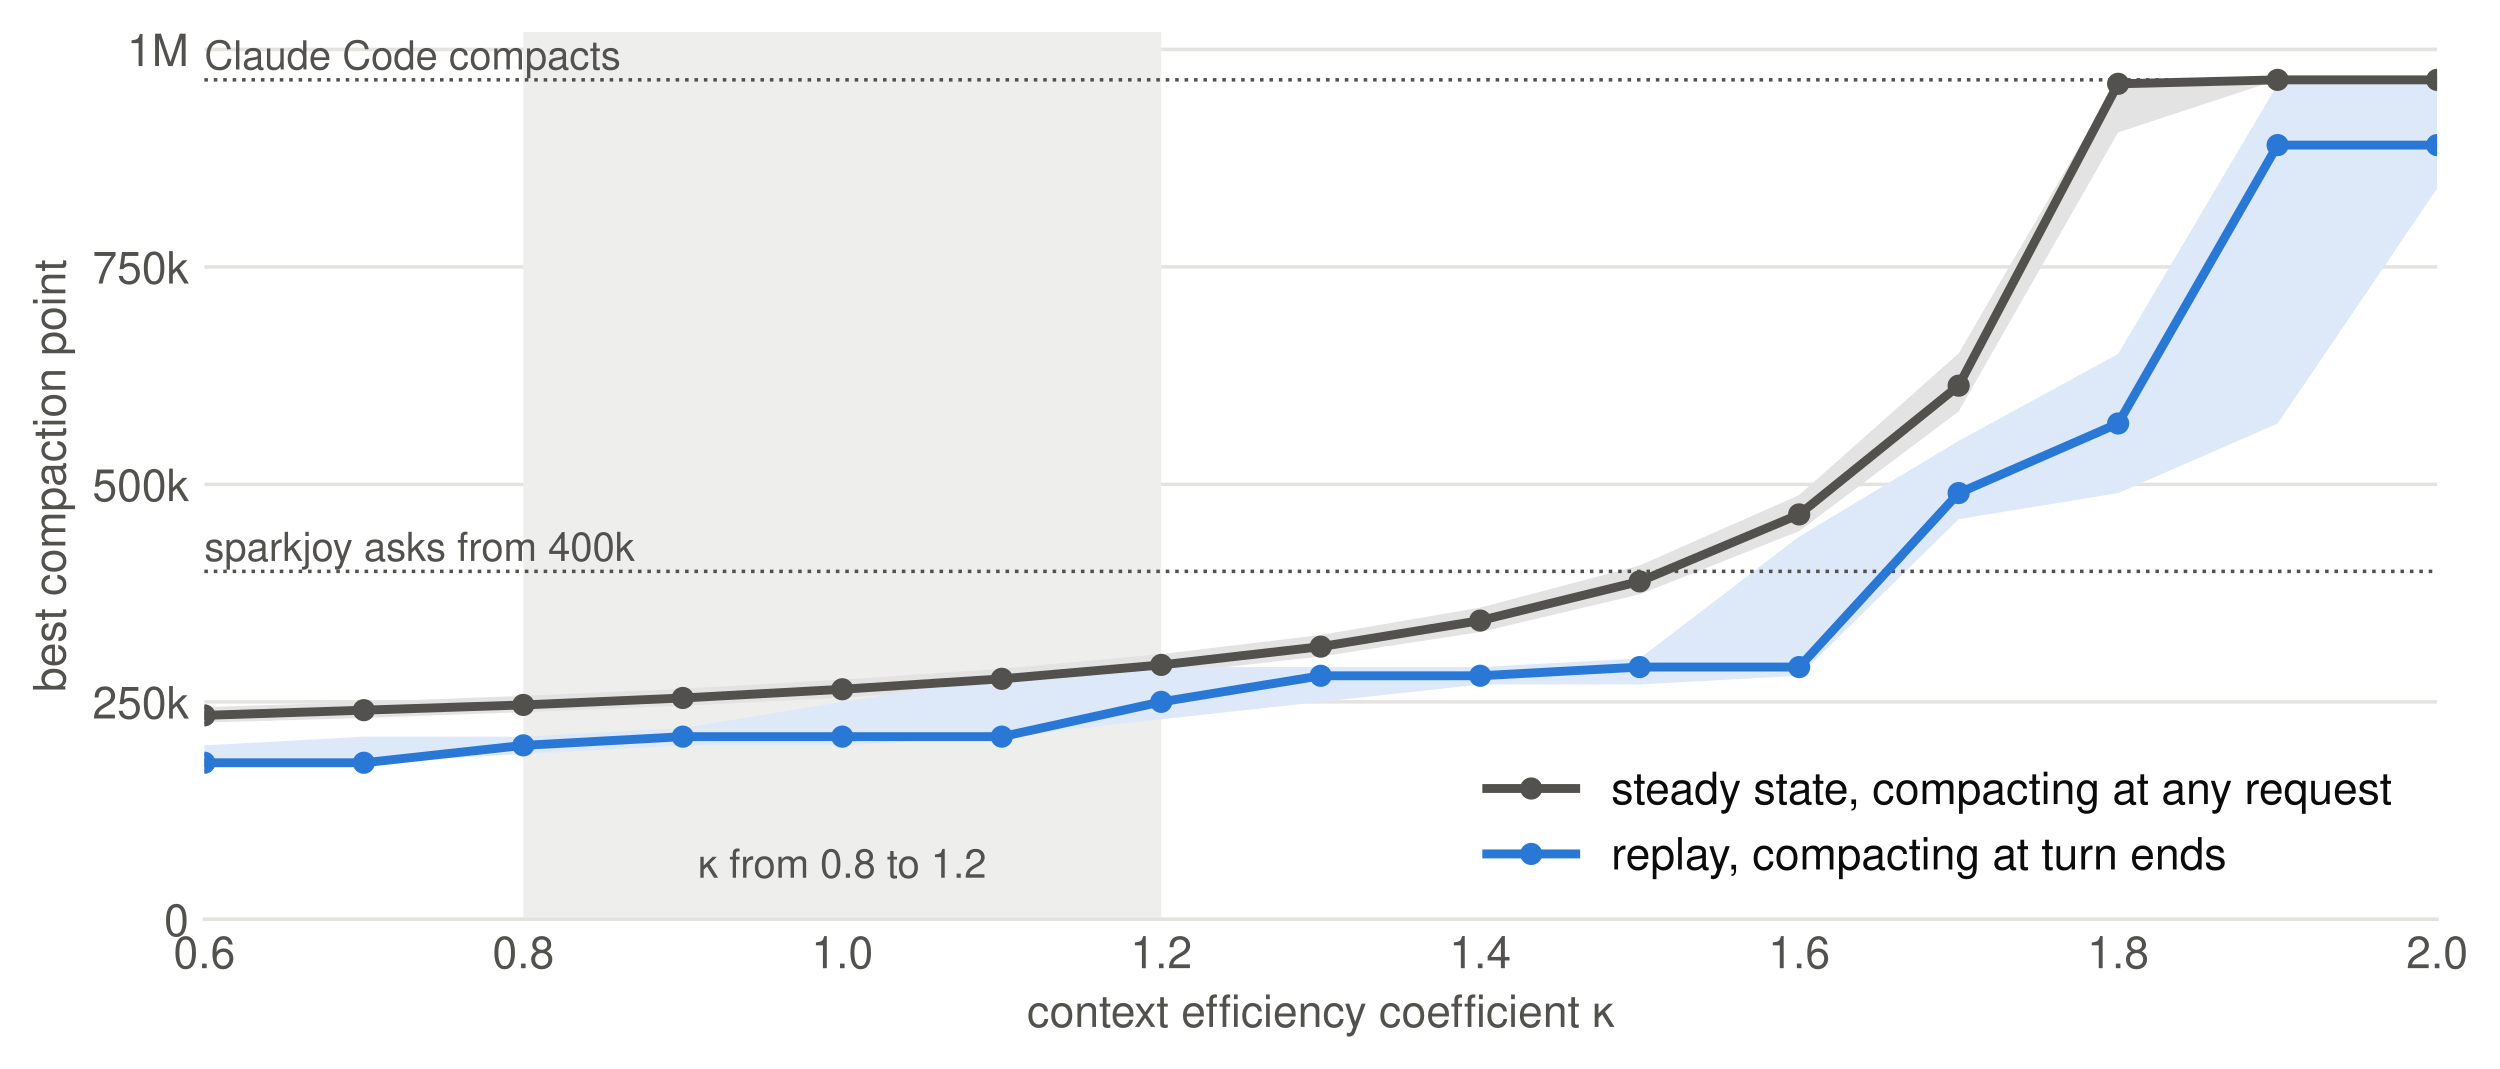
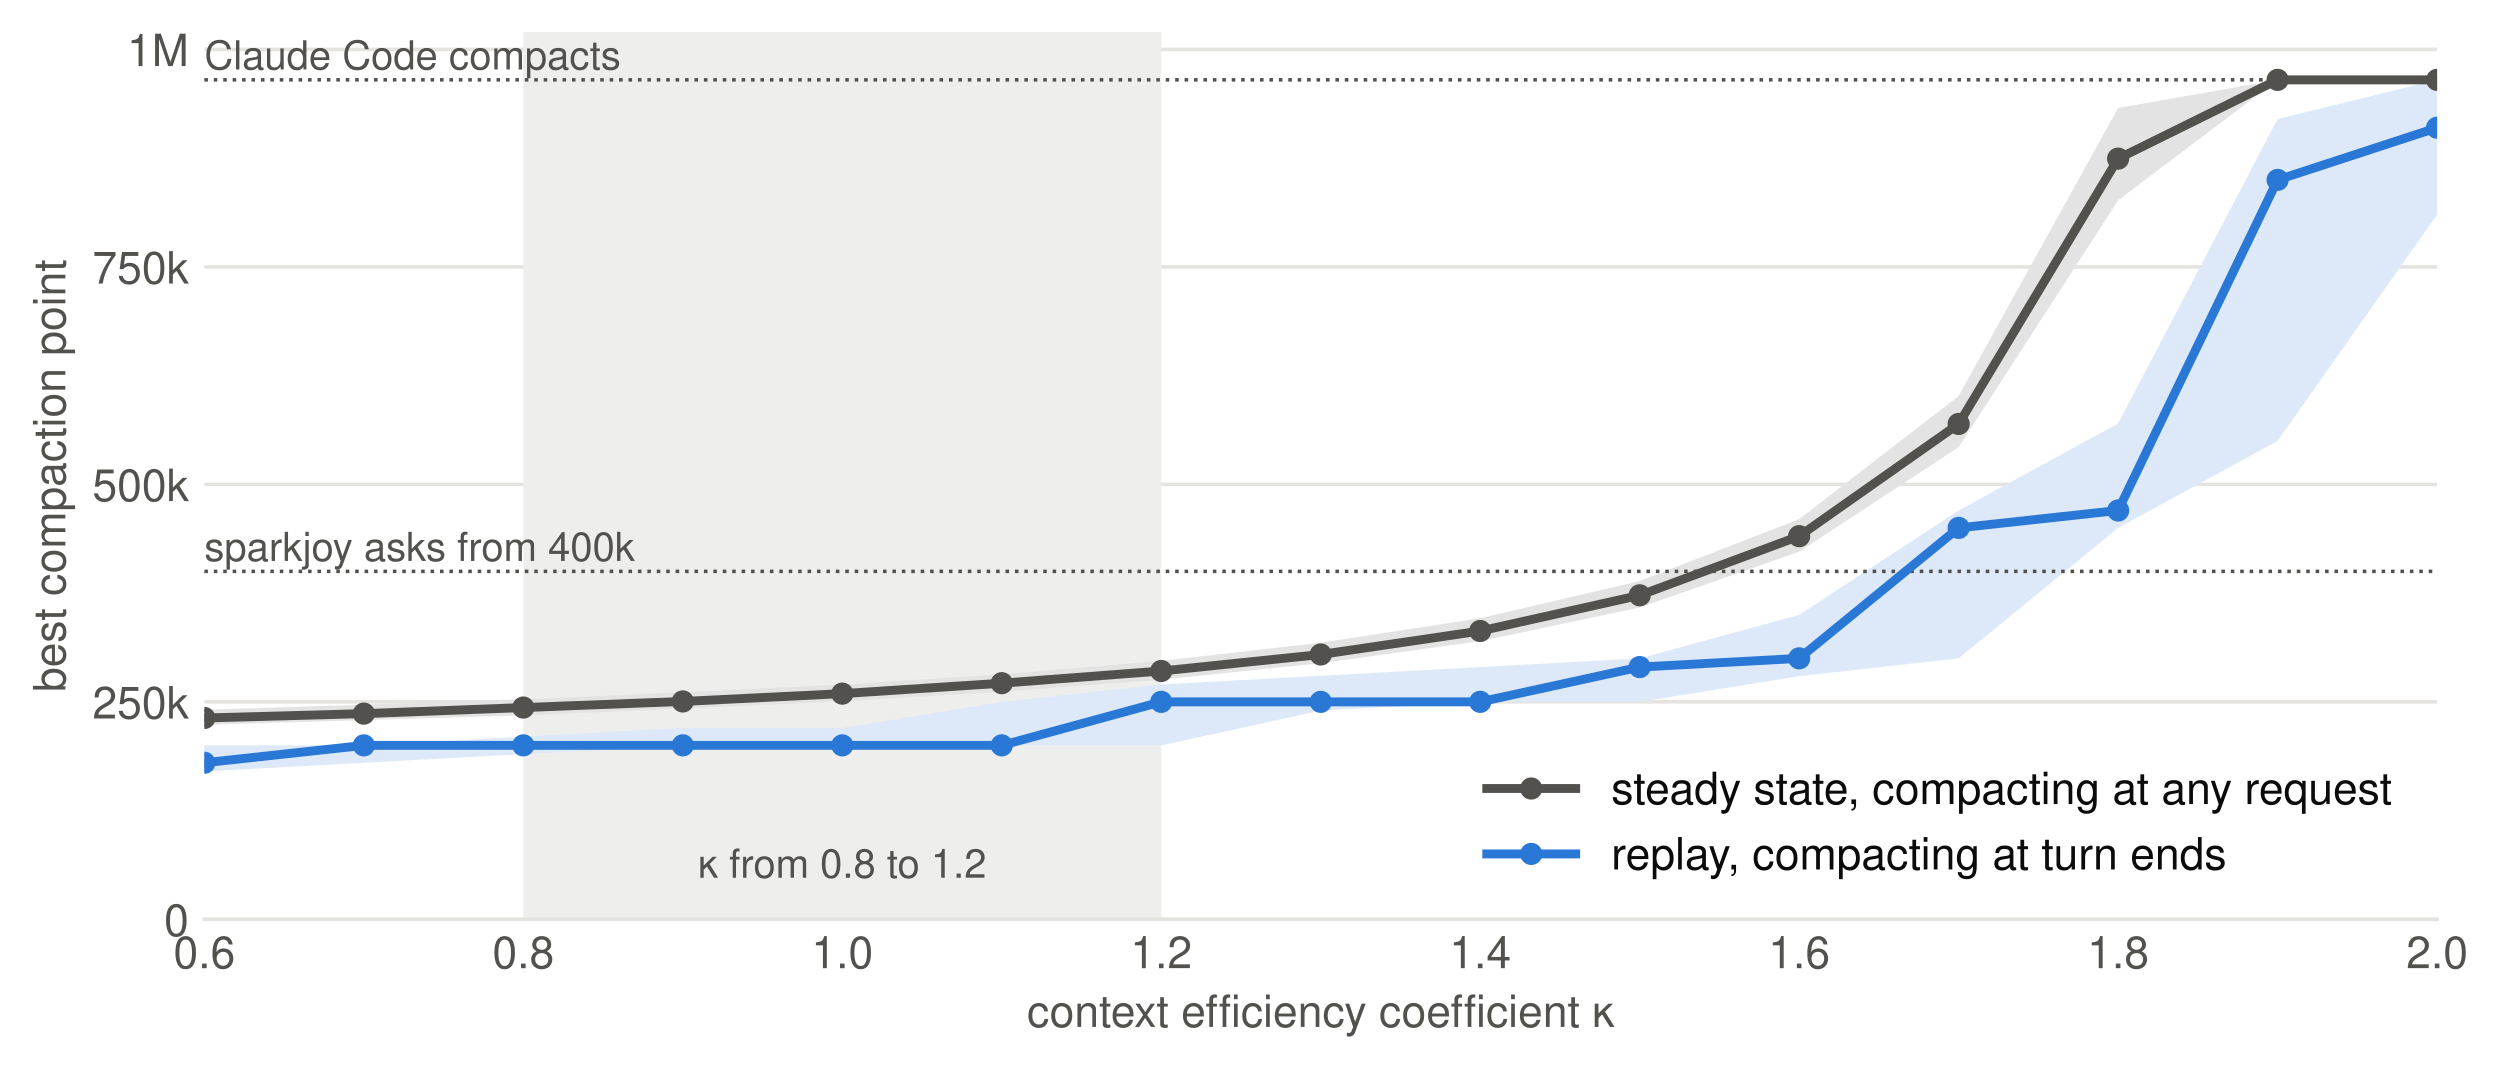
<svg xmlns="http://www.w3.org/2000/svg" xmlns:xlink="http://www.w3.org/1999/xlink" width="562.317pt" height="240.327pt" viewBox="0 0 562.317 240.327" version="1.1">
  <defs>
    <style type="text/css">*{stroke-linejoin: round; stroke-linecap: butt}</style>
  </defs>
  <g id="figure_1">
    <g id="patch_1">
      <path d="M 0 240.327  L 562.317 240.327  L 562.317 0  L 0 0  L 0 240.327  z " style="fill: none" />
    </g>
    <g id="axes_1">
      <g id="patch_2">
        <path d="M 45.967 206.784  L 548.167 206.784  L 548.167 7.2  L 45.967 7.2  L 45.967 206.784  z " style="fill: none" />
      </g>
      <g id="matplotlib.axis_1">
        <g id="xtick_1">
          <g id="line2d_1" />
          <g id="text_1">
            <text style="font-size: 10px; font-family: 'Helvetica', 'Arial', 'DejaVu Sans'; text-anchor: middle; fill: #52514e" x="45.967" y="217.784" transform="rotate(-0 45.96719 217.784)">0.6</text>
          </g>
        </g>
        <g id="xtick_2">
          <g id="line2d_2" />
          <g id="text_2">
            <text style="font-size: 10px; font-family: 'Helvetica', 'Arial', 'DejaVu Sans'; text-anchor: middle; fill: #52514e" x="117.71" y="217.784" transform="rotate(-0 117.71 217.784)">0.8</text>
          </g>
        </g>
        <g id="xtick_3">
          <g id="line2d_3" />
          <g id="text_3">
            <text style="font-size: 10px; font-family: 'Helvetica', 'Arial', 'DejaVu Sans'; text-anchor: middle; fill: #52514e" x="189.453" y="217.784" transform="rotate(-0 189.4529 217.784)">1.0</text>
          </g>
        </g>
        <g id="xtick_4">
          <g id="line2d_4" />
          <g id="text_4">
            <text style="font-size: 10px; font-family: 'Helvetica', 'Arial', 'DejaVu Sans'; text-anchor: middle; fill: #52514e" x="261.196" y="217.784" transform="rotate(-0 261.1958 217.784)">1.2</text>
          </g>
        </g>
        <g id="xtick_5">
          <g id="line2d_5" />
          <g id="text_5">
            <text style="font-size: 10px; font-family: 'Helvetica', 'Arial', 'DejaVu Sans'; text-anchor: middle; fill: #52514e" x="332.939" y="217.784" transform="rotate(-0 332.9386 217.784)">1.4</text>
          </g>
        </g>
        <g id="xtick_6">
          <g id="line2d_6" />
          <g id="text_6">
            <text style="font-size: 10px; font-family: 'Helvetica', 'Arial', 'DejaVu Sans'; text-anchor: middle; fill: #52514e" x="404.681" y="217.784" transform="rotate(-0 404.6815 217.784)">1.6</text>
          </g>
        </g>
        <g id="xtick_7">
          <g id="line2d_7" />
          <g id="text_7">
            <text style="font-size: 10px; font-family: 'Helvetica', 'Arial', 'DejaVu Sans'; text-anchor: middle; fill: #52514e" x="476.424" y="217.784" transform="rotate(-0 476.4243 217.784)">1.8</text>
          </g>
        </g>
        <g id="xtick_8">
          <g id="line2d_8" />
          <g id="text_8">
            <text style="font-size: 10px; font-family: 'Helvetica', 'Arial', 'DejaVu Sans'; text-anchor: middle; fill: #52514e" x="548.167" y="217.784" transform="rotate(-0 548.1672 217.784)">2.0</text>
          </g>
        </g>
        <g id="text_9">
          <text style="font-size: 10px; font-family: 'Helvetica', 'Arial', 'DejaVu Sans'; text-anchor: middle; fill: #52514e" x="297.067" y="230.983" transform="rotate(-0 297.0672 230.9832)">context efficiency coefficient κ</text>
        </g>
      </g>
      <g id="matplotlib.axis_2">
        <g id="ytick_1">
          <g id="line2d_9">
            <path d="M 45.967 206.784  L 548.167 206.784  " clip-path="url(#pe589eab913)" style="fill: none; stroke: #e4e3df; stroke-width: 0.8; stroke-linecap: square" />
          </g>
          <g id="line2d_10" />
          <g id="text_10">
            <text style="font-size: 10px; font-family: 'Helvetica', 'Arial', 'DejaVu Sans'; text-anchor: end; fill: #52514e" x="42.467" y="210.534" transform="rotate(-0 42.46719 210.534)">0</text>
          </g>
        </g>
        <g id="ytick_2">
          <g id="line2d_11">
            <path d="M 45.967 157.866  L 548.167 157.866  " clip-path="url(#pe589eab913)" style="fill: none; stroke: #e4e3df; stroke-width: 0.8; stroke-linecap: square" />
          </g>
          <g id="line2d_12" />
          <g id="text_11">
            <text style="font-size: 10px; font-family: 'Helvetica', 'Arial', 'DejaVu Sans'; text-anchor: end; fill: #52514e" x="42.467" y="161.616" transform="rotate(-0 42.46719 161.6164)">250k</text>
          </g>
        </g>
        <g id="ytick_3">
          <g id="line2d_13">
            <path d="M 45.967 108.949  L 548.167 108.949  " clip-path="url(#pe589eab913)" style="fill: none; stroke: #e4e3df; stroke-width: 0.8; stroke-linecap: square" />
          </g>
          <g id="line2d_14" />
          <g id="text_12">
            <text style="font-size: 10px; font-family: 'Helvetica', 'Arial', 'DejaVu Sans'; text-anchor: end; fill: #52514e" x="42.467" y="112.699" transform="rotate(-0 42.46719 112.6987)">500k</text>
          </g>
        </g>
        <g id="ytick_4">
          <g id="line2d_15">
            <path d="M 45.967 60.031  L 548.167 60.031  " clip-path="url(#pe589eab913)" style="fill: none; stroke: #e4e3df; stroke-width: 0.8; stroke-linecap: square" />
          </g>
          <g id="line2d_16" />
          <g id="text_13">
            <text style="font-size: 10px; font-family: 'Helvetica', 'Arial', 'DejaVu Sans'; text-anchor: end; fill: #52514e" x="42.467" y="63.781" transform="rotate(-0 42.46719 63.78106)">750k</text>
          </g>
        </g>
        <g id="ytick_5">
          <g id="line2d_17">
            <path d="M 45.967 11.113  L 548.167 11.113  " clip-path="url(#pe589eab913)" style="fill: none; stroke: #e4e3df; stroke-width: 0.8; stroke-linecap: square" />
          </g>
          <g id="line2d_18" />
          <g id="text_14">
            <text style="font-size: 10px; font-family: 'Helvetica', 'Arial', 'DejaVu Sans'; text-anchor: end; fill: #52514e" x="42.467" y="14.863" transform="rotate(-0 42.46719 14.86341)">1M</text>
          </g>
        </g>
        <g id="text_15">
          <text style="font-size: 10px; font-family: 'Helvetica', 'Arial', 'DejaVu Sans'; text-anchor: middle; fill: #52514e" x="14.7" y="106.992" transform="rotate(-90 14.7 106.992)">best compaction point</text>
        </g>
      </g>
      <g id="patch_3">
        <path d="M 117.71 206.784  L 261.196 206.784  L 261.196 7.2  L 117.71 7.2  z " clip-path="url(#pe589eab913)" style="fill: #eeeeed" />
      </g>
      <g id="FillBetweenPolyCollection_1">
        <defs>
-           <path id="m990badca3c" d="M 45.967 -81.276  L 45.967 -77.811  L 81.839 -78.831  L 117.71 -80.159  L 153.581 -81.572  L 189.453 -83.405  L 225.324 -85.75  L 261.196 -88.684  L 297.067 -92.668  L 332.939 -98.17  L 368.81 -106.645  L 404.681 -120.868  L 440.553 -147.768  L 476.424 -210.548  L 512.296 -222.365  L 548.167 -222.365  L 548.167 -222.365  L 548.167 -222.365  L 512.296 -222.365  L 476.424 -222.365  L 440.553 -160.863  L 404.681 -128.984  L 368.81 -113.143  L 332.939 -103.663  L 297.067 -97.514  L 261.196 -93.209  L 225.324 -89.932  L 189.453 -87.474  L 153.581 -85.42  L 117.71 -83.82  L 81.839 -82.45  L 45.967 -81.276  z " />
-         </defs>
-         <g clip-path="url(#pe589eab913)">
-           <use xlink:href="#m990badca3c" x="0" y="240.327" style="fill: #e3e3e3" />
+           <path id="m815cfc2ae6" d="M 45.967 -80.683  L 45.967 -77.292  L 81.839 -78.373  L 117.71 -79.445  L 153.581 -80.949  L 189.453 -82.576  L 225.324 -84.772  L 261.196 -87.469  L 297.067 -91.157  L 332.939 -96.115  L 368.81 -103.688  L 404.681 -116.233  L 440.553 -139.748  L 476.424 -195.271  L 512.296 -222.365  L 548.167 -222.365  L 548.167 -222.365  L 548.167 -222.365  L 512.296 -222.365  L 476.424 -216.043  L 440.553 -151.265  L 404.681 -123.558  L 368.81 -109.642  L 332.939 -101.277  L 297.067 -95.752  L 261.196 -91.694  L 225.324 -88.651  L 189.453 -86.364  L 153.581 -84.597  L 117.71 -83.037  L 81.839 -81.829  L 45.967 -80.683  z " />
+         </defs>
+         <g clip-path="url(#pe589eab913)">
+           <use xlink:href="#m815cfc2ae6" x="0" y="240.327" style="fill: #e3e3e3" />
        </g>
      </g>
      <g id="FillBetweenPolyCollection_2">
        <defs>
-           <path id="ma02e688ab3" d="M 45.967 -72.677  L 45.967 -68.764  L 81.839 -68.764  L 117.71 -70.72  L 153.581 -72.677  L 189.453 -72.677  L 225.324 -74.634  L 261.196 -78.547  L 297.067 -82.461  L 332.939 -86.374  L 368.81 -86.374  L 404.681 -88.331  L 440.553 -123.551  L 476.424 -129.422  L 512.296 -145.075  L 548.167 -197.906  L 548.167 -221.387  L 548.167 -221.387  L 512.296 -221.387  L 476.424 -160.729  L 440.553 -141.162  L 404.681 -119.638  L 368.81 -92.244  L 332.939 -90.287  L 297.067 -90.287  L 261.196 -90.287  L 225.324 -88.331  L 189.453 -82.461  L 153.581 -76.59  L 117.71 -74.634  L 81.839 -74.634  L 45.967 -72.677  z " />
-         </defs>
-         <g clip-path="url(#pe589eab913)">
-           <use xlink:href="#ma02e688ab3" x="0" y="240.327" style="fill: #dde9f8" />
+           <path id="m3d7a5a386d" d="M 45.967 -72.677  L 45.967 -66.807  L 81.839 -68.764  L 117.71 -70.72  L 153.581 -72.677  L 189.453 -72.677  L 225.324 -72.677  L 261.196 -72.677  L 297.067 -80.504  L 332.939 -82.461  L 368.81 -82.461  L 404.681 -88.233  L 440.553 -92.244  L 476.424 -121.595  L 512.296 -141.162  L 548.167 -192.036  L 548.167 -222.365  L 548.167 -222.365  L 512.296 -213.56  L 476.424 -145.075  L 440.553 -125.508  L 404.681 -102.028  L 368.81 -92.244  L 332.939 -90.287  L 297.067 -88.331  L 261.196 -86.374  L 225.324 -82.461  L 189.453 -76.59  L 153.581 -76.59  L 117.71 -74.634  L 81.839 -72.677  L 45.967 -72.677  z " />
+         </defs>
+         <g clip-path="url(#pe589eab913)">
+           <use xlink:href="#m3d7a5a386d" x="0" y="240.327" style="fill: #dde9f8" />
        </g>
      </g>
      <g id="line2d_19">
        <path d="M 45.967 128.516  L 548.167 128.516  " clip-path="url(#pe589eab913)" style="fill: none; stroke-dasharray: 0.8,1.32; stroke-dashoffset: 0; stroke: #52514e; stroke-width: 0.8" />
      </g>
      <g id="line2d_20">
        <path d="M 45.967 17.962  L 548.167 17.962  " clip-path="url(#pe589eab913)" style="fill: none; stroke-dasharray: 0.8,1.32; stroke-dashoffset: 0; stroke: #52514e; stroke-width: 0.8" />
      </g>
      <g id="line2d_21">
-         <path d="M 45.967 160.906  L 81.839 159.732  L 117.71 158.558  L 153.581 156.992  L 189.453 155.036  L 225.324 152.687  L 261.196 149.557  L 297.067 145.448  L 332.939 139.578  L 368.81 130.772  L 404.681 115.706  L 440.553 86.747  L 476.424 18.849  L 512.296 17.962  L 548.167 17.962  " clip-path="url(#pe589eab913)" style="fill: none; stroke: #52514e; stroke-width: 2; stroke-linecap: square" />
+         <path d="M 45.967 161.493  L 81.839 160.514  L 117.71 159.145  L 153.581 157.775  L 189.453 156.014  L 225.324 153.666  L 261.196 150.926  L 297.067 147.209  L 332.939 141.926  L 368.81 133.903  L 404.681 120.598  L 440.553 95.356  L 476.424 35.676  L 512.296 17.962  L 548.167 17.962  " clip-path="url(#pe589eab913)" style="fill: none; stroke: #52514e; stroke-width: 2; stroke-linecap: square" />
        <defs>
          <path id="m1e91a88537" d="M 0 2  C 0.53 2 1.039 1.789 1.414 1.414  C 1.789 1.039 2 0.53 2 0  C 2 -0.53 1.789 -1.039 1.414 -1.414  C 1.039 -1.789 0.53 -2 0 -2  C -0.53 -2 -1.039 -1.789 -1.414 -1.414  C -1.789 -1.039 -2 -0.53 -2 0  C -2 0.53 -1.789 1.039 -1.414 1.414  C -1.039 1.789 -0.53 2 0 2  z " style="stroke: #52514e" />
        </defs>
        <g clip-path="url(#pe589eab913)">
-           <use xlink:href="#m1e91a88537" x="45.967" y="160.906" style="fill: #52514e; stroke: #52514e" />
-           <use xlink:href="#m1e91a88537" x="81.839" y="159.732" style="fill: #52514e; stroke: #52514e" />
-           <use xlink:href="#m1e91a88537" x="117.71" y="158.558" style="fill: #52514e; stroke: #52514e" />
-           <use xlink:href="#m1e91a88537" x="153.581" y="156.992" style="fill: #52514e; stroke: #52514e" />
-           <use xlink:href="#m1e91a88537" x="189.453" y="155.036" style="fill: #52514e; stroke: #52514e" />
-           <use xlink:href="#m1e91a88537" x="225.324" y="152.687" style="fill: #52514e; stroke: #52514e" />
-           <use xlink:href="#m1e91a88537" x="261.196" y="149.557" style="fill: #52514e; stroke: #52514e" />
-           <use xlink:href="#m1e91a88537" x="297.067" y="145.448" style="fill: #52514e; stroke: #52514e" />
-           <use xlink:href="#m1e91a88537" x="332.939" y="139.578" style="fill: #52514e; stroke: #52514e" />
-           <use xlink:href="#m1e91a88537" x="368.81" y="130.772" style="fill: #52514e; stroke: #52514e" />
-           <use xlink:href="#m1e91a88537" x="404.681" y="115.706" style="fill: #52514e; stroke: #52514e" />
-           <use xlink:href="#m1e91a88537" x="440.553" y="86.747" style="fill: #52514e; stroke: #52514e" />
-           <use xlink:href="#m1e91a88537" x="476.424" y="18.849" style="fill: #52514e; stroke: #52514e" />
+           <use xlink:href="#m1e91a88537" x="45.967" y="161.493" style="fill: #52514e; stroke: #52514e" />
+           <use xlink:href="#m1e91a88537" x="81.839" y="160.514" style="fill: #52514e; stroke: #52514e" />
+           <use xlink:href="#m1e91a88537" x="117.71" y="159.145" style="fill: #52514e; stroke: #52514e" />
+           <use xlink:href="#m1e91a88537" x="153.581" y="157.775" style="fill: #52514e; stroke: #52514e" />
+           <use xlink:href="#m1e91a88537" x="189.453" y="156.014" style="fill: #52514e; stroke: #52514e" />
+           <use xlink:href="#m1e91a88537" x="225.324" y="153.666" style="fill: #52514e; stroke: #52514e" />
+           <use xlink:href="#m1e91a88537" x="261.196" y="150.926" style="fill: #52514e; stroke: #52514e" />
+           <use xlink:href="#m1e91a88537" x="297.067" y="147.209" style="fill: #52514e; stroke: #52514e" />
+           <use xlink:href="#m1e91a88537" x="332.939" y="141.926" style="fill: #52514e; stroke: #52514e" />
+           <use xlink:href="#m1e91a88537" x="368.81" y="133.903" style="fill: #52514e; stroke: #52514e" />
+           <use xlink:href="#m1e91a88537" x="404.681" y="120.598" style="fill: #52514e; stroke: #52514e" />
+           <use xlink:href="#m1e91a88537" x="440.553" y="95.356" style="fill: #52514e; stroke: #52514e" />
+           <use xlink:href="#m1e91a88537" x="476.424" y="35.676" style="fill: #52514e; stroke: #52514e" />
          <use xlink:href="#m1e91a88537" x="512.296" y="17.962" style="fill: #52514e; stroke: #52514e" />
          <use xlink:href="#m1e91a88537" x="548.167" y="17.962" style="fill: #52514e; stroke: #52514e" />
        </g>
      </g>
      <g id="line2d_22">
-         <path d="M 45.967 171.563  L 81.839 171.563  L 117.71 167.65  L 153.581 165.693  L 189.453 165.693  L 225.324 165.693  L 261.196 157.866  L 297.067 151.996  L 332.939 151.996  L 368.81 150.04  L 404.681 150.04  L 440.553 110.905  L 476.424 95.252  L 512.296 32.637  L 548.167 32.637  " clip-path="url(#pe589eab913)" style="fill: none; stroke: #2a78d6; stroke-width: 2; stroke-linecap: square" />
+         <path d="M 45.967 171.563  L 81.839 167.65  L 117.71 167.65  L 153.581 167.65  L 189.453 167.65  L 225.324 167.65  L 261.196 157.866  L 297.067 157.866  L 332.939 157.866  L 368.81 150.04  L 404.681 148.083  L 440.553 118.732  L 476.424 114.819  L 512.296 40.464  L 548.167 28.724  " clip-path="url(#pe589eab913)" style="fill: none; stroke: #2a78d6; stroke-width: 2; stroke-linecap: square" />
        <defs>
          <path id="m4f8a6ebb5b" d="M 0 2  C 0.53 2 1.039 1.789 1.414 1.414  C 1.789 1.039 2 0.53 2 0  C 2 -0.53 1.789 -1.039 1.414 -1.414  C 1.039 -1.789 0.53 -2 0 -2  C -0.53 -2 -1.039 -1.789 -1.414 -1.414  C -1.789 -1.039 -2 -0.53 -2 0  C -2 0.53 -1.789 1.039 -1.414 1.414  C -1.039 1.789 -0.53 2 0 2  z " style="stroke: #2a78d6" />
        </defs>
        <g clip-path="url(#pe589eab913)">
          <use xlink:href="#m4f8a6ebb5b" x="45.967" y="171.563" style="fill: #2a78d6; stroke: #2a78d6" />
-           <use xlink:href="#m4f8a6ebb5b" x="81.839" y="171.563" style="fill: #2a78d6; stroke: #2a78d6" />
+           <use xlink:href="#m4f8a6ebb5b" x="81.839" y="167.65" style="fill: #2a78d6; stroke: #2a78d6" />
          <use xlink:href="#m4f8a6ebb5b" x="117.71" y="167.65" style="fill: #2a78d6; stroke: #2a78d6" />
-           <use xlink:href="#m4f8a6ebb5b" x="153.581" y="165.693" style="fill: #2a78d6; stroke: #2a78d6" />
-           <use xlink:href="#m4f8a6ebb5b" x="189.453" y="165.693" style="fill: #2a78d6; stroke: #2a78d6" />
-           <use xlink:href="#m4f8a6ebb5b" x="225.324" y="165.693" style="fill: #2a78d6; stroke: #2a78d6" />
+           <use xlink:href="#m4f8a6ebb5b" x="153.581" y="167.65" style="fill: #2a78d6; stroke: #2a78d6" />
+           <use xlink:href="#m4f8a6ebb5b" x="189.453" y="167.65" style="fill: #2a78d6; stroke: #2a78d6" />
+           <use xlink:href="#m4f8a6ebb5b" x="225.324" y="167.65" style="fill: #2a78d6; stroke: #2a78d6" />
          <use xlink:href="#m4f8a6ebb5b" x="261.196" y="157.866" style="fill: #2a78d6; stroke: #2a78d6" />
-           <use xlink:href="#m4f8a6ebb5b" x="297.067" y="151.996" style="fill: #2a78d6; stroke: #2a78d6" />
-           <use xlink:href="#m4f8a6ebb5b" x="332.939" y="151.996" style="fill: #2a78d6; stroke: #2a78d6" />
+           <use xlink:href="#m4f8a6ebb5b" x="297.067" y="157.866" style="fill: #2a78d6; stroke: #2a78d6" />
+           <use xlink:href="#m4f8a6ebb5b" x="332.939" y="157.866" style="fill: #2a78d6; stroke: #2a78d6" />
          <use xlink:href="#m4f8a6ebb5b" x="368.81" y="150.04" style="fill: #2a78d6; stroke: #2a78d6" />
-           <use xlink:href="#m4f8a6ebb5b" x="404.681" y="150.04" style="fill: #2a78d6; stroke: #2a78d6" />
-           <use xlink:href="#m4f8a6ebb5b" x="440.553" y="110.905" style="fill: #2a78d6; stroke: #2a78d6" />
-           <use xlink:href="#m4f8a6ebb5b" x="476.424" y="95.252" style="fill: #2a78d6; stroke: #2a78d6" />
-           <use xlink:href="#m4f8a6ebb5b" x="512.296" y="32.637" style="fill: #2a78d6; stroke: #2a78d6" />
-           <use xlink:href="#m4f8a6ebb5b" x="548.167" y="32.637" style="fill: #2a78d6; stroke: #2a78d6" />
+           <use xlink:href="#m4f8a6ebb5b" x="404.681" y="148.083" style="fill: #2a78d6; stroke: #2a78d6" />
+           <use xlink:href="#m4f8a6ebb5b" x="440.553" y="118.732" style="fill: #2a78d6; stroke: #2a78d6" />
+           <use xlink:href="#m4f8a6ebb5b" x="476.424" y="114.819" style="fill: #2a78d6; stroke: #2a78d6" />
+           <use xlink:href="#m4f8a6ebb5b" x="512.296" y="40.464" style="fill: #2a78d6; stroke: #2a78d6" />
+           <use xlink:href="#m4f8a6ebb5b" x="548.167" y="28.724" style="fill: #2a78d6; stroke: #2a78d6" />
        </g>
      </g>
      <g id="patch_4">
        <path d="M 45.967 206.784  L 548.167 206.784  " style="fill: none; stroke: #e4e3df; stroke-width: 0.8; stroke-linejoin: miter; stroke-linecap: square" />
      </g>
      <g id="text_16">
        <text style="font-size: 9px; font-family: 'Helvetica', 'Arial', 'DejaVu Sans'; text-anchor: middle; fill: #52514e" x="189.453" y="197.428" transform="rotate(-0 189.4529 197.4279)">κ from 0.8 to 1.2</text>
      </g>
      <g id="text_17">
        <text style="font-size: 9px; font-family: 'Helvetica', 'Arial', 'DejaVu Sans'; text-anchor: start; fill: #52514e" x="45.967" y="126.168" transform="rotate(-0 45.96719 126.1677)">sparkjoy asks from 400k</text>
      </g>
      <g id="text_18">
        <text style="font-size: 9px; font-family: 'Helvetica', 'Arial', 'DejaVu Sans'; text-anchor: start; fill: #52514e" x="45.967" y="15.614" transform="rotate(-0 45.96719 15.61383)">Claude Code compacts</text>
      </g>
      <g id="legend_1">
        <g id="line2d_23">
          <path d="M 334.413 177.359  L 344.413 177.359  L 354.413 177.359  " style="fill: none; stroke: #52514e; stroke-width: 2; stroke-linecap: square" />
          <g>
            <use xlink:href="#m1e91a88537" x="344.413" y="177.359" style="fill: #52514e; stroke: #52514e" />
          </g>
        </g>
        <g id="text_19">
          <text style="font-size: 10px; font-family: 'Helvetica', 'Arial', 'DejaVu Sans'; text-anchor: start; fill: #0b0b0b" x="362.413" y="180.859" transform="rotate(-0 362.4125 180.859)">steady state, compacting at any request</text>
        </g>
        <g id="line2d_24">
          <path d="M 334.413 192.071  L 344.413 192.071  L 354.413 192.071  " style="fill: none; stroke: #2a78d6; stroke-width: 2; stroke-linecap: square" />
          <g>
            <use xlink:href="#m4f8a6ebb5b" x="344.413" y="192.071" style="fill: #2a78d6; stroke: #2a78d6" />
          </g>
        </g>
        <g id="text_20">
          <text style="font-size: 10px; font-family: 'Helvetica', 'Arial', 'DejaVu Sans'; text-anchor: start; fill: #0b0b0b" x="362.413" y="195.571" transform="rotate(-0 362.4125 195.5715)">replay, compacting at turn ends</text>
        </g>
      </g>
    </g>
  </g>
  <defs>
    <clipPath id="pe589eab913">
      <rect x="45.967" y="7.2" width="502.2" height="199.584" />
    </clipPath>
  </defs>
</svg>
